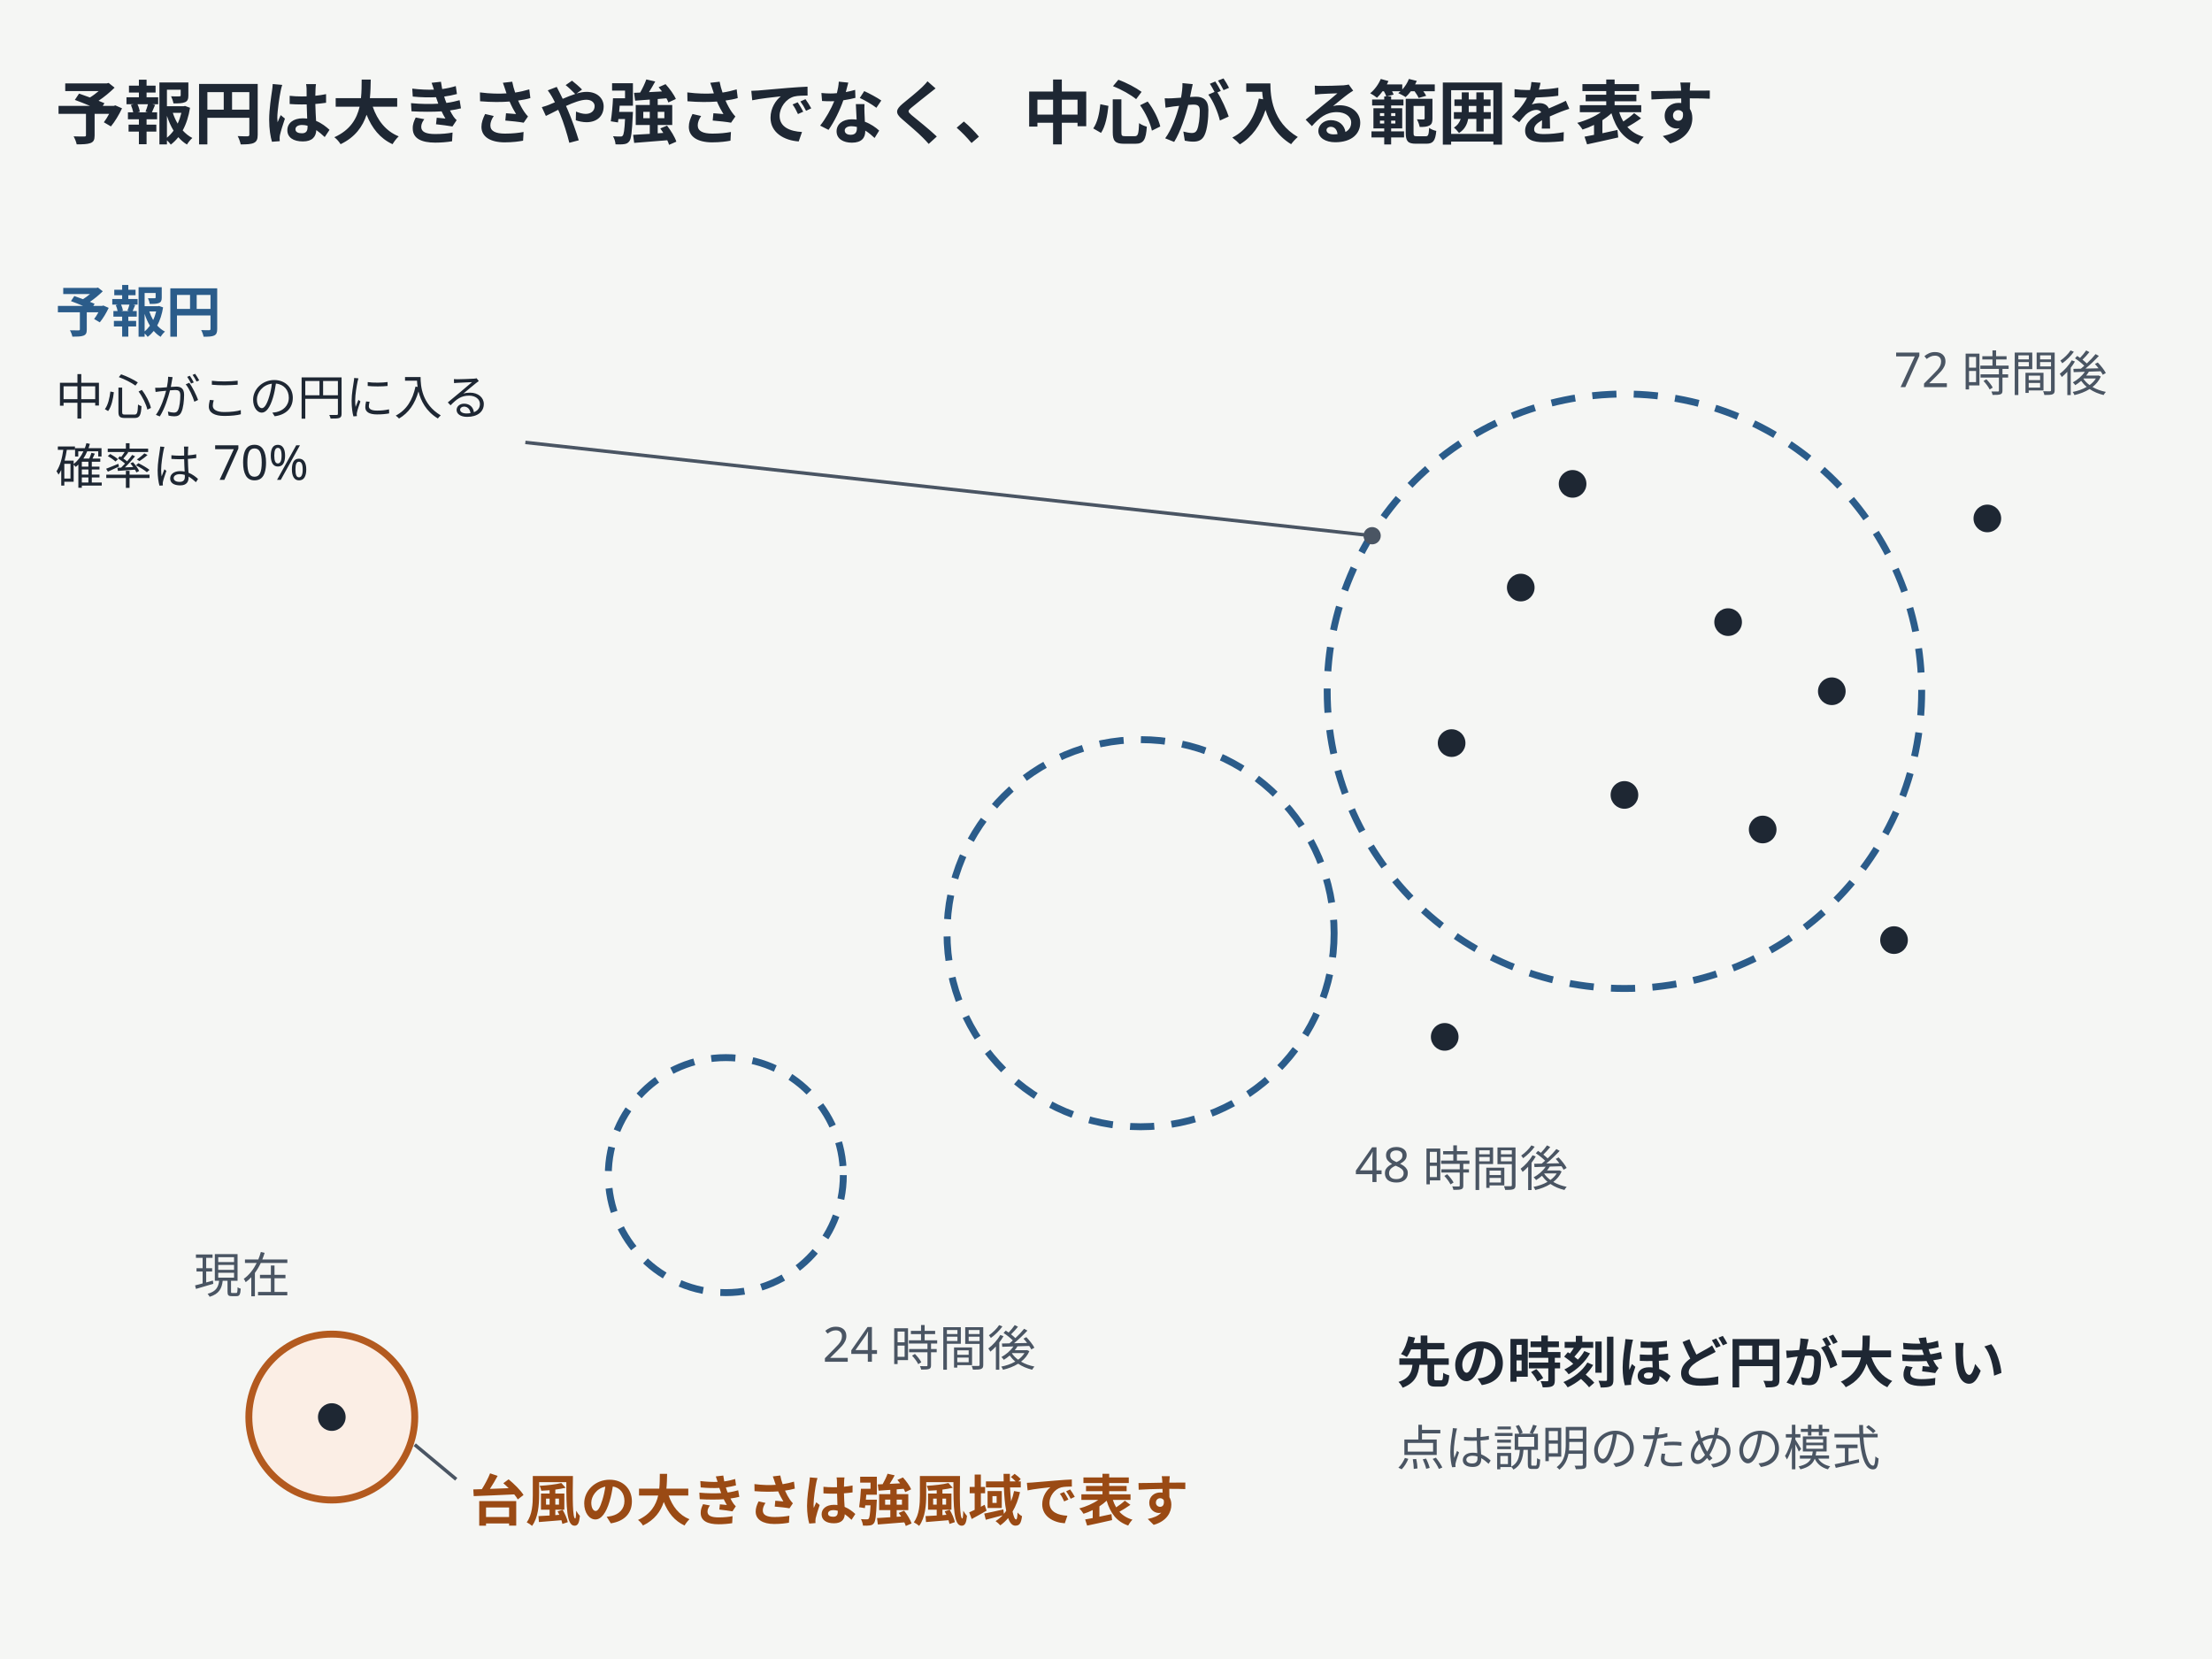
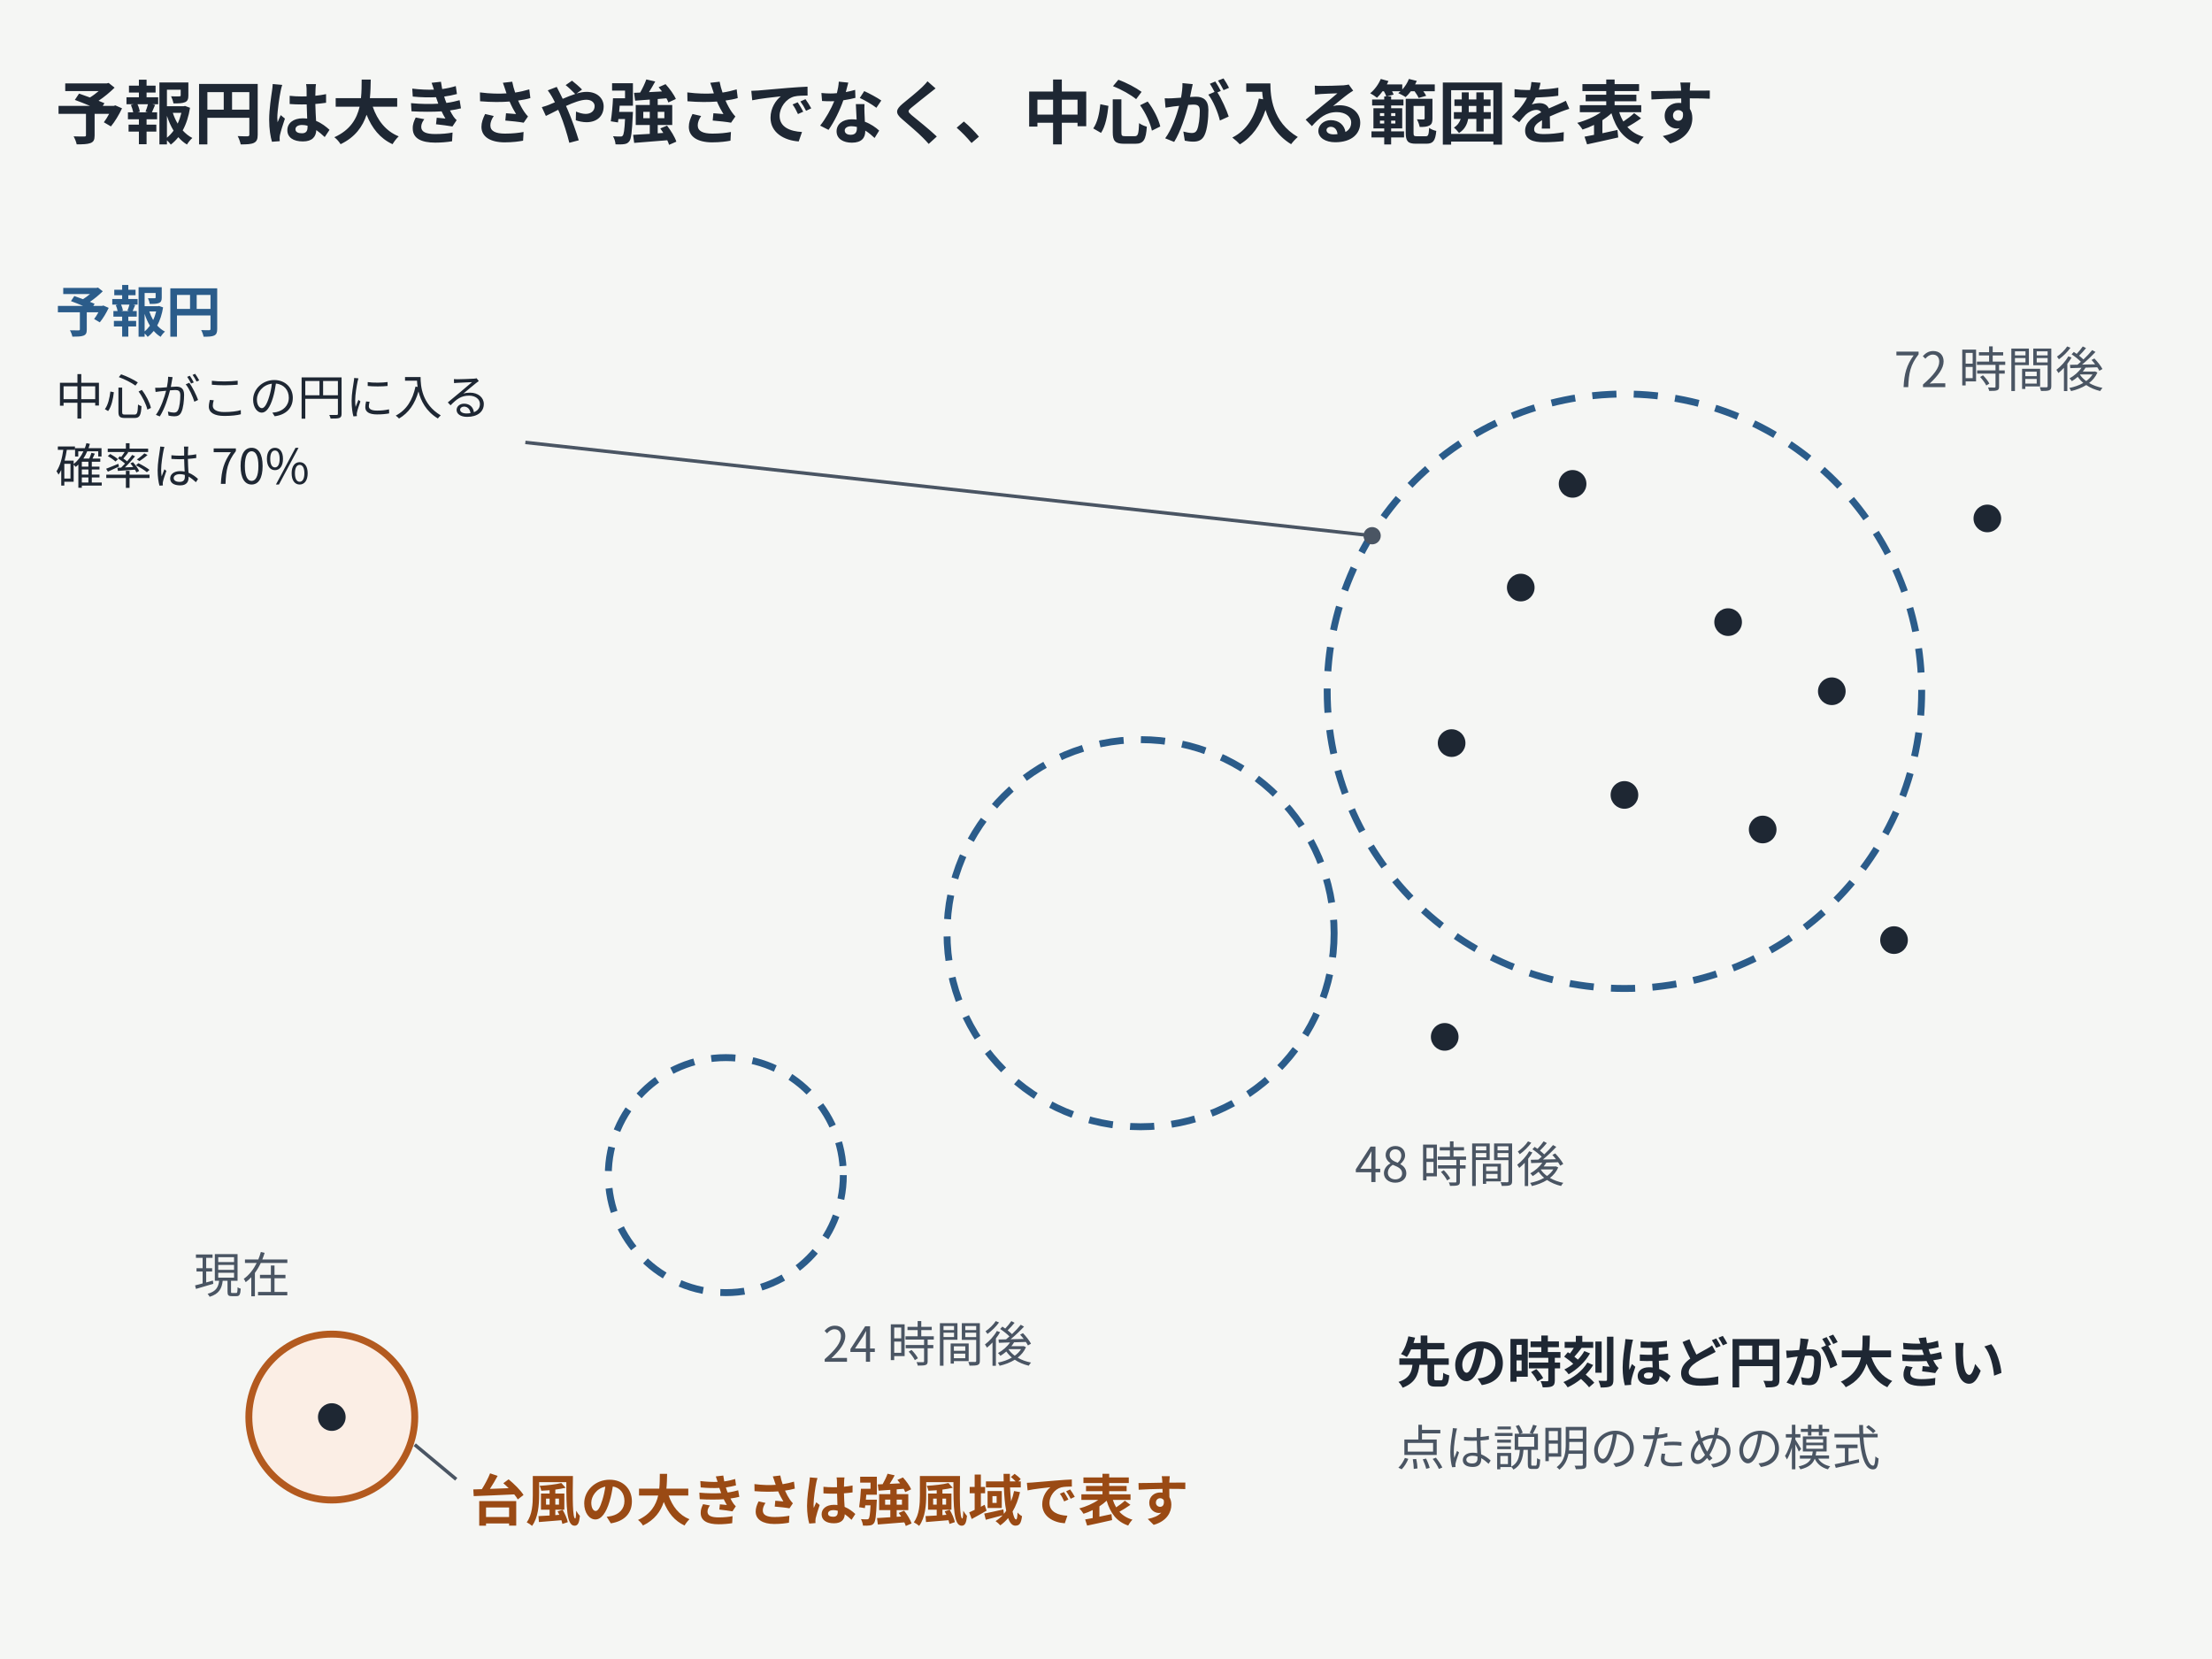
- <svg xmlns="http://www.w3.org/2000/svg" viewBox="0 0 640 480" width="640" height="480" font-family="'BIZ UDPGothic','Yu Gothic UI','Meiryo','Hiragino Sans','Noto Sans JP',sans-serif">
+ <svg xmlns="http://www.w3.org/2000/svg" viewBox="0 0 640 480" width="640" height="480" font-family="'BIZ UDPGothic','Yu Gothic UI','Meiryo','Hiragino Sans','Noto Sans JP','Noto Sans CJK JP','IPAPGothic',sans-serif">
  <rect x="0" y="0" width="640" height="480" fill="#f5f6f4" />
  <style>
    .t { font-size: 20px; font-weight: 700; fill: #1e2733; }
    .h { font-size: 16px; font-weight: 700; fill: #1e2733; }
    .s { font-size: 14px; fill: #4a5563; }
    .b { font-size: 14px; fill: #1e2733; }
    .fc { fill: none; stroke: #2b5c8a; stroke-width: 2; stroke-dasharray: 7 5; }
    .lead { stroke: #4a5563; stroke-width: 1; fill: none; }
  </style>
  <text x="16" y="40" class="t">予報円は大きさや強さでなく、中心が入る範囲を表す</text>
  <circle cx="210" cy="340" r="34" class="fc" />
  <circle cx="330" cy="270" r="56" class="fc" />
  <circle cx="470" cy="200" r="86" class="fc" />
  <text x="238" y="394" class="s">24 時間後</text>
  <text x="392" y="342" class="s">48 時間後</text>
  <text x="548" y="112" class="s">72 時間後</text>
  <circle cx="440" cy="170" r="4" fill="#1e2733" />
  <circle cx="500" cy="180" r="4" fill="#1e2733" />
  <circle cx="470" cy="230" r="4" fill="#1e2733" />
  <circle cx="420" cy="215" r="4" fill="#1e2733" />
  <circle cx="510" cy="240" r="4" fill="#1e2733" />
  <circle cx="455" cy="140" r="4" fill="#1e2733" />
  <circle cx="530" cy="200" r="4" fill="#1e2733" />
  <circle cx="575" cy="150" r="4" fill="#1e2733" />
  <circle cx="548" cy="272" r="4" fill="#1e2733" />
  <circle cx="418" cy="300" r="4" fill="#1e2733" />
  <circle cx="96" cy="410" r="24" fill="#fbeee5" stroke="#b35a1f" stroke-width="2" />
  <circle cx="96" cy="410" r="4" fill="#1e2733" />
  <text x="56" y="374" class="s">現在</text>
  <text x="16" y="96" class="h" style="fill:#2b5c8a">予報円</text>
  <text x="16" y="120" class="b">中心がこの円に入る</text>
  <text x="16" y="140" class="b">確率は 70%</text>
  <path d="M152,128 L397,155" class="lead" />
  <circle cx="397" cy="155" r="2.5" fill="#4a5563" />
  <text x="404" y="400" class="h">先の時刻ほど円が大きい</text>
  <text x="404" y="424" class="s">点は説明のための模式</text>
  <text x="136" y="440" class="h" style="fill:#9a4a14">台風の大きさは強風域で表す</text>
  <path d="M120,418 L132,428" class="lead" />
</svg>
